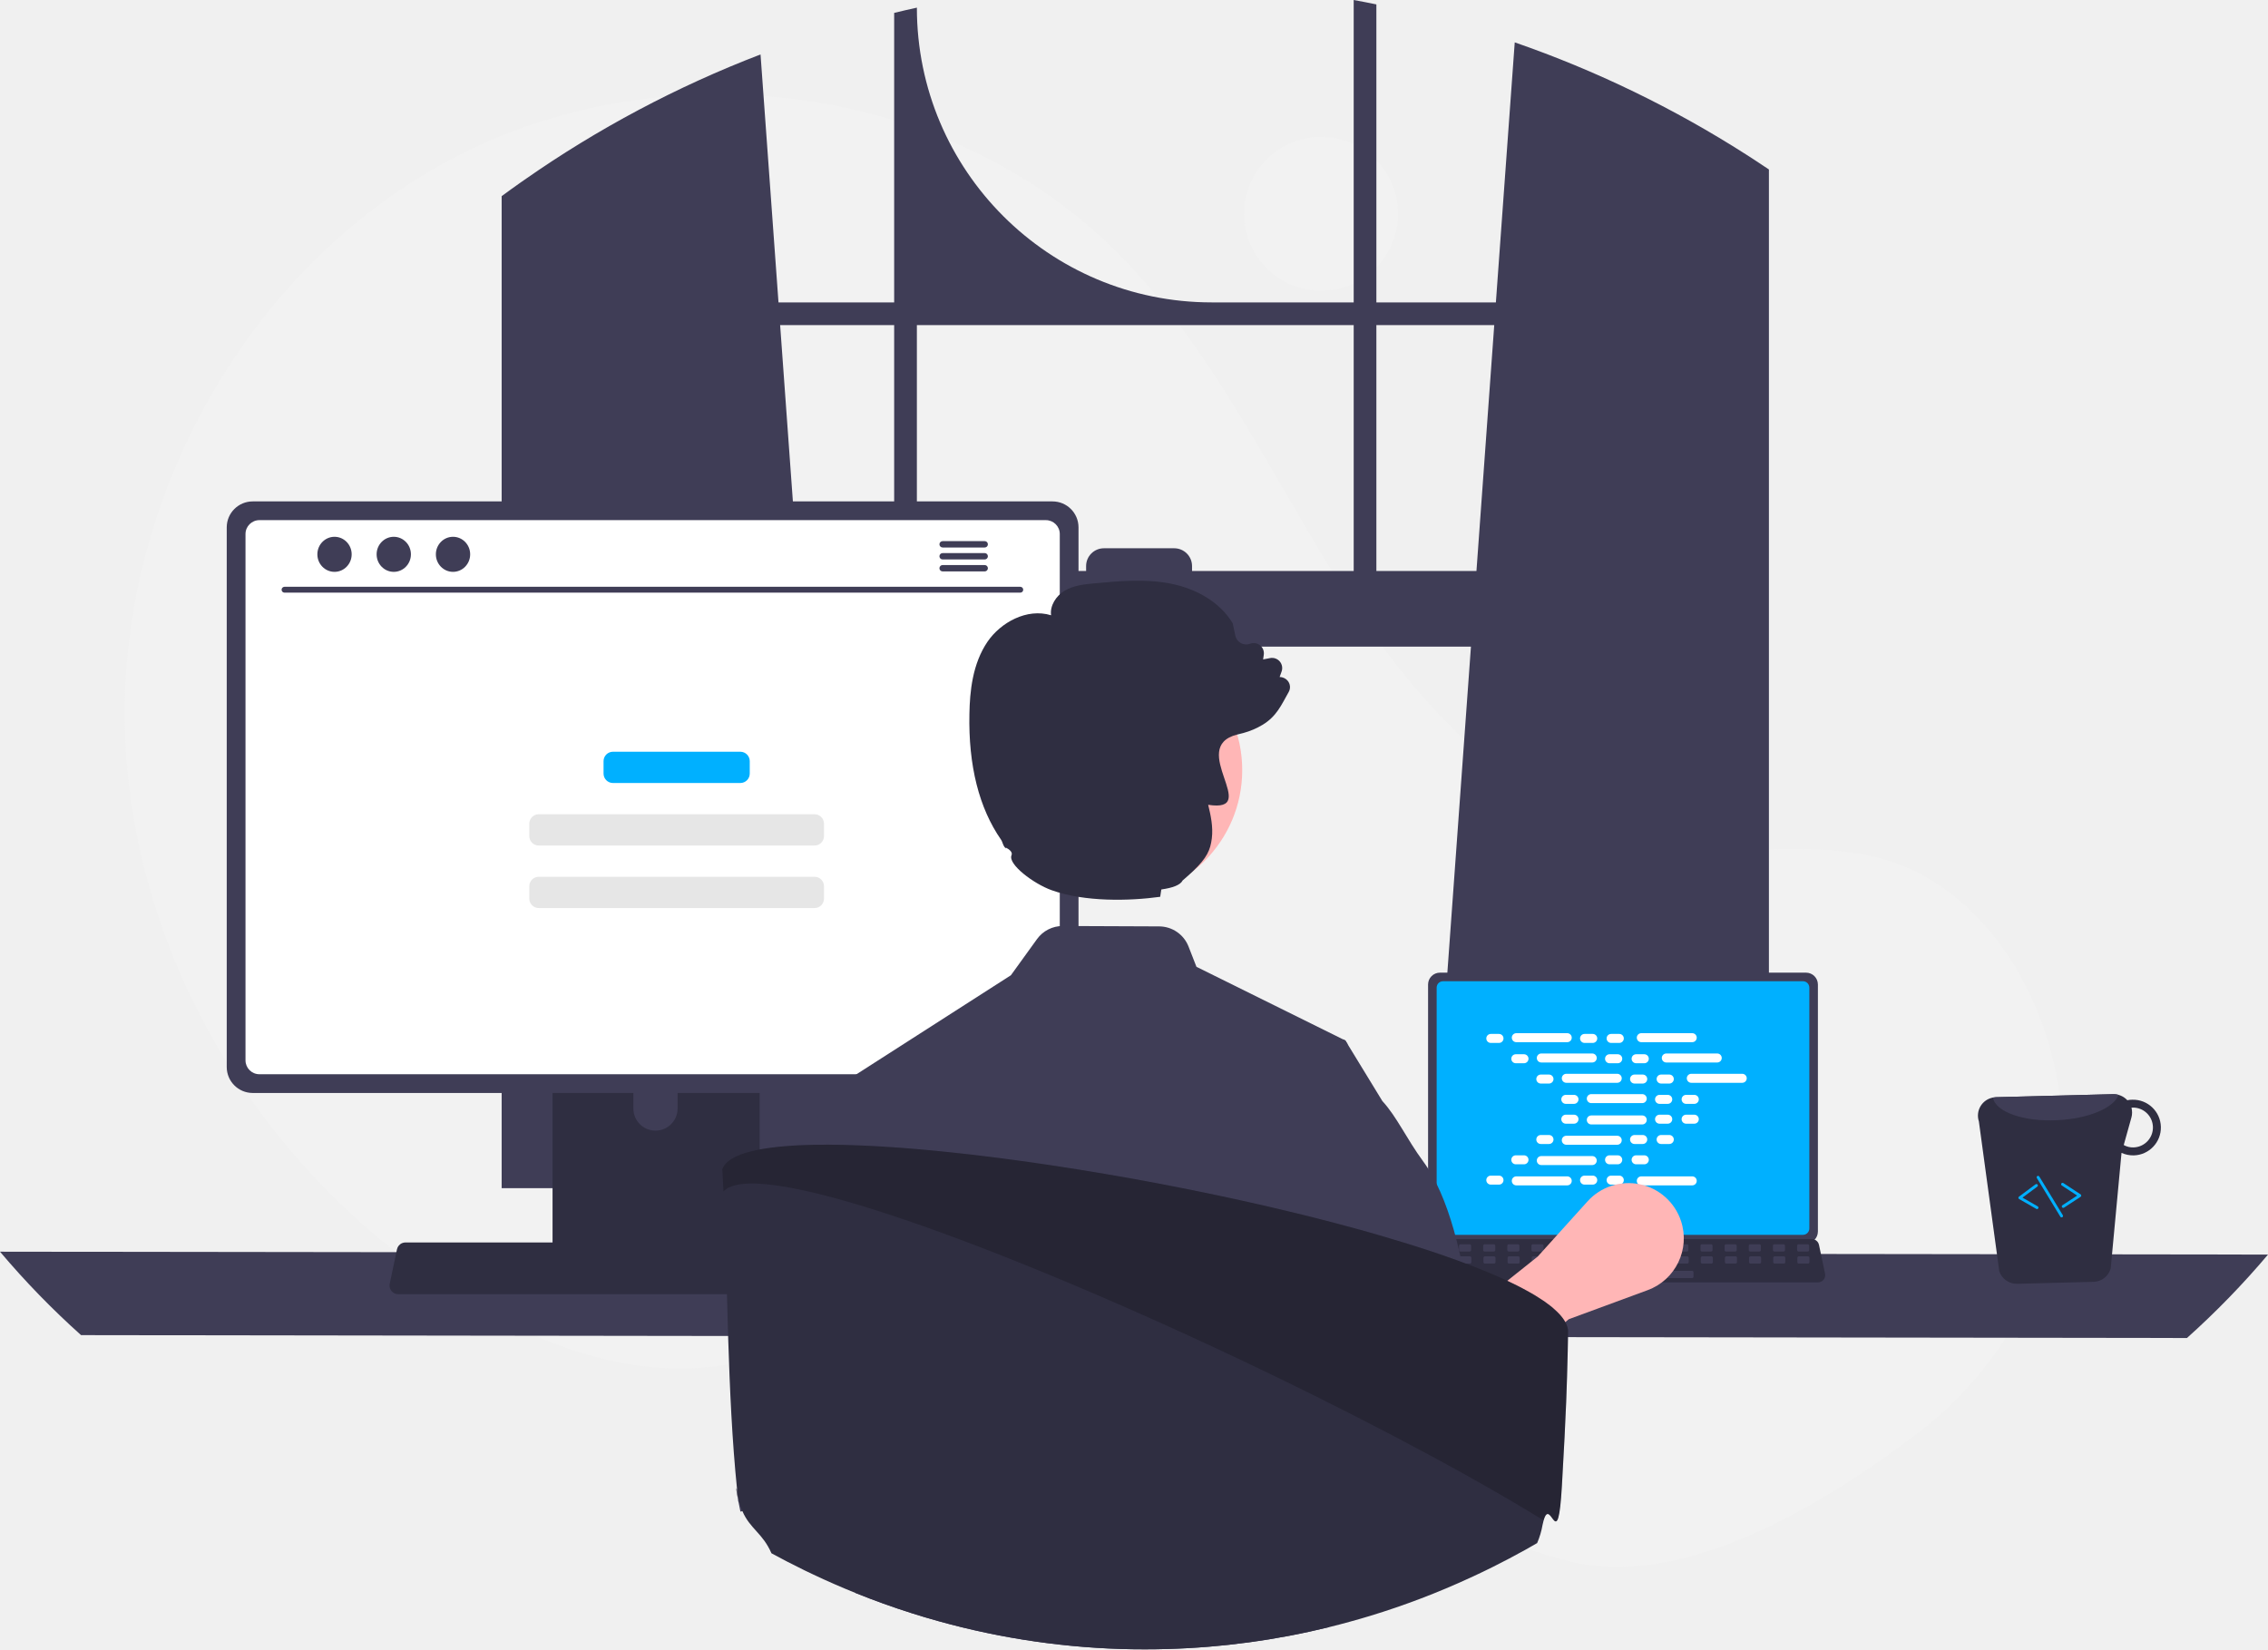
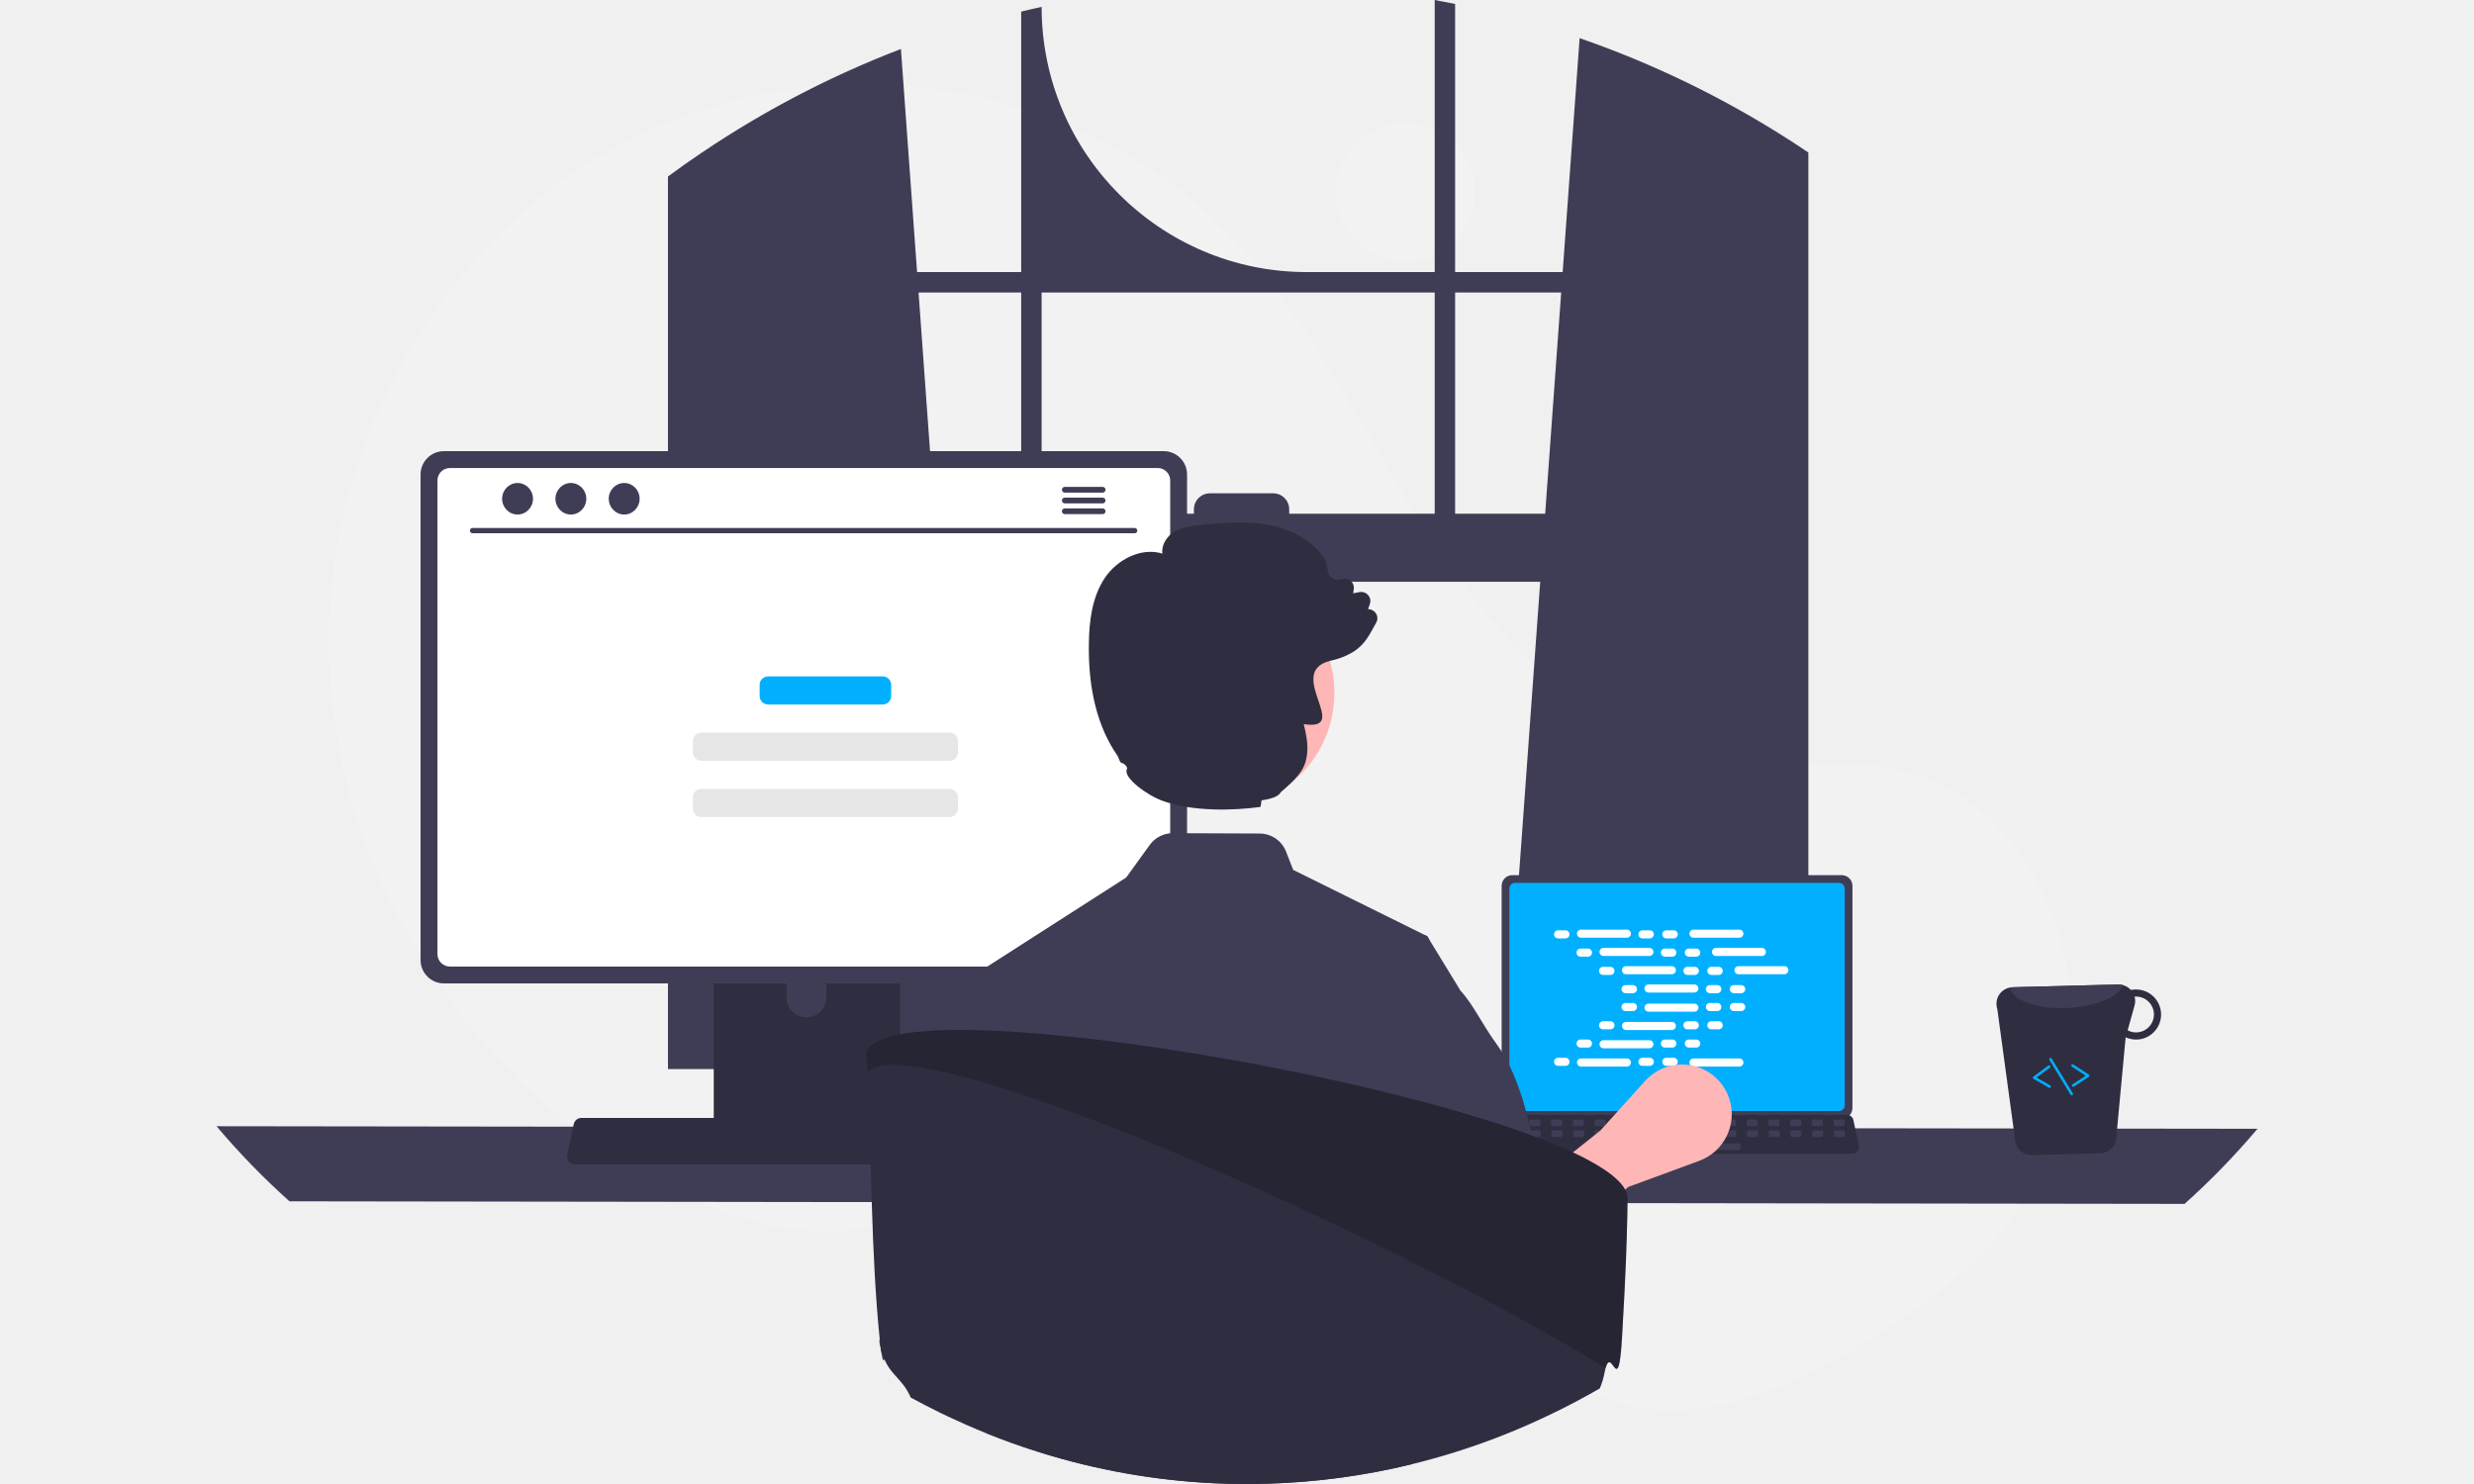
- <svg xmlns="http://www.w3.org/2000/svg" data-name="Layer 1" width="786.82" height="572.258" viewBox="0 0 786.82 572.258">
+ <svg xmlns="http://www.w3.org/2000/svg" data-name="Layer 1" width="500" height="300" viewBox="0 0 786.82 572.258">
  <circle cx="458.321" cy="74.182" r="26.701" fill="#f2f2f2" />
  <path d="M872.038,661.023c39.688-30.229,58.644-81.025,46.776-129.482q-.442-1.806-.934-3.604c-7.867-28.763-27.332-56.101-55.7-65.291-23.82-7.717-49.82-1.783-74.669-4.851-48.781-6.024-86.601-45.494-113.211-86.819-26.611-41.325-47.062-87.583-82.422-121.724-58.285-56.275-153.362-68.391-225.627-31.76C293.987,254.121,247.955,335.391,249.918,416.386c1.963,80.995,50.046,158.432,119.875,199.517,25.652,15.093,55.321,25.785,84.848,22.044,25.62-3.246,48.899-17.013,74.399-21.1,40.091-6.426,79.927,11.701,114.603,32.824,34.676,21.123,68.17,46.16,107.574,55.952C789.478,715.131,836.881,687.801,872.038,661.023Z" transform="translate(-206.59 -163.8711)" fill="#f2f2f2" />
  <path d="M815.016,219.191c-.87-.58-1.75-1.13-2.62-1.69a380.24,380.24,0,0,0-80.31-38.93l-6.54,90.22h-41.46v-103.39c-2.61-.54-5.24-1.05-7.87-1.53v104.92H626.946A102.27,102.27,0,0,1,524.676,166.521v-0c-2.64.57-5.26,1.18-7.88,1.83v100.44h-40.13l-6.23-86.03a380.858,380.858,0,0,0-81.94,43.53c-.44.3-.88.61-1.31.91-2.21,1.55-4.39,3.13-6.56,4.73v344.19h118.27l-2.09-28.95-11.5-158.95h231.59l-11.5,158.95-2.09,28.95h116.96v-353.45Q817.656,220.901,815.016,219.191Zm-298.22,142.78h-33.39l-6.17-85.3h39.56Zm159.42,0h-56.08v-1.69a6.18,6.18,0,0,0-6.19-6.18h-24.38a6.178,6.178,0,0,0-6.18,6.18v1.69h-58.71v-85.3h151.54Zm7.87,0v-85.3h40.89l-6.17,85.3Z" transform="translate(-206.59 -163.8711)" fill="#3f3d56" />
  <path d="M206.59,598.162a289.003,289.003,0,0,0,28.12,28.95l730.58,1a289.003,289.003,0,0,0,28.12-28.95Z" transform="translate(-206.59 -163.8711)" fill="#3f3d56" />
  <path d="M702.02,505.462v85.704a4.122,4.122,0,0,0,4.119,4.119H833.143a4.122,4.122,0,0,0,4.119-4.119v-85.704a4.124,4.124,0,0,0-4.119-4.115H706.139A4.124,4.124,0,0,0,702.02,505.462Z" transform="translate(-206.59 -163.8711)" fill="#3f3d56" />
  <path d="M704.999,506.529V590.109a2.205,2.205,0,0,0,2.201,2.201H832.086a2.205,2.205,0,0,0,2.201-2.201V506.529a2.206,2.206,0,0,0-2.201-2.206H707.201A2.206,2.206,0,0,0,704.999,506.529Z" transform="translate(-206.59 -163.8711)" fill="#00b0ff" />
  <path d="M699.364,607.881a2.47,2.47,0,0,0,1.943.93H837.299a2.502,2.502,0,0,0,2.446-3.016l-2.111-10.027a2.507,2.507,0,0,0-1.558-1.818,2.425,2.425,0,0,0-.888-.168H703.41a2.424,2.424,0,0,0-.888.168,2.507,2.507,0,0,0-1.558,1.818l-2.111,10.027A2.501,2.501,0,0,0,699.364,607.881Z" transform="translate(-206.59 -163.8711)" fill="#2f2e41" />
  <rect x="830.034" y="595.588" width="4.188" height="2.513" rx="0.488" transform="translate(1457.666 1029.819) rotate(-180)" fill="#3f3d56" />
  <rect x="821.657" y="595.588" width="4.188" height="2.513" rx="0.488" transform="translate(1440.912 1029.819) rotate(-180)" fill="#3f3d56" />
  <rect x="813.28" y="595.588" width="4.188" height="2.513" rx="0.488" transform="translate(1424.158 1029.819) rotate(-180)" fill="#3f3d56" />
  <rect x="804.903" y="595.588" width="4.188" height="2.513" rx="0.488" transform="translate(1407.404 1029.819) rotate(-180)" fill="#3f3d56" />
  <rect x="796.526" y="595.588" width="4.188" height="2.513" rx="0.488" transform="translate(1390.65 1029.819) rotate(-180)" fill="#3f3d56" />
  <rect x="788.149" y="595.588" width="4.188" height="2.513" rx="0.488" transform="translate(1373.896 1029.819) rotate(-180)" fill="#3f3d56" />
  <rect x="779.772" y="595.588" width="4.188" height="2.513" rx="0.488" transform="translate(1357.142 1029.819) rotate(-180)" fill="#3f3d56" />
  <rect x="771.395" y="595.588" width="4.188" height="2.513" rx="0.488" transform="translate(1340.388 1029.819) rotate(-180)" fill="#3f3d56" />
  <rect x="763.018" y="595.588" width="4.188" height="2.513" rx="0.488" transform="translate(1323.634 1029.819) rotate(-180)" fill="#3f3d56" />
  <rect x="754.641" y="595.588" width="4.188" height="2.513" rx="0.488" transform="translate(1306.88 1029.819) rotate(-180)" fill="#3f3d56" />
  <rect x="746.264" y="595.588" width="4.188" height="2.513" rx="0.488" transform="translate(1290.126 1029.819) rotate(-180)" fill="#3f3d56" />
  <rect x="737.887" y="595.588" width="4.188" height="2.513" rx="0.488" transform="translate(1273.372 1029.819) rotate(-180)" fill="#3f3d56" />
  <rect x="729.51" y="595.588" width="4.188" height="2.513" rx="0.488" transform="translate(1256.618 1029.819) rotate(-180)" fill="#3f3d56" />
  <rect x="721.133" y="595.588" width="4.188" height="2.513" rx="0.488" transform="translate(1239.865 1029.819) rotate(-180)" fill="#3f3d56" />
  <rect x="712.756" y="595.588" width="4.188" height="2.513" rx="0.488" transform="translate(1223.111 1029.819) rotate(-180)" fill="#3f3d56" />
  <rect x="704.379" y="595.588" width="4.188" height="2.513" rx="0.488" transform="translate(1206.357 1029.819) rotate(-180)" fill="#3f3d56" />
  <rect x="830.133" y="599.777" width="4.188" height="2.513" rx="0.488" transform="translate(1457.864 1038.196) rotate(-180)" fill="#3f3d56" />
  <rect x="821.756" y="599.777" width="4.188" height="2.513" rx="0.488" transform="translate(1441.11 1038.196) rotate(-180)" fill="#3f3d56" />
  <rect x="813.379" y="599.777" width="4.188" height="2.513" rx="0.488" transform="translate(1424.356 1038.196) rotate(-180)" fill="#3f3d56" />
  <rect x="805.002" y="599.777" width="4.188" height="2.513" rx="0.488" transform="translate(1407.602 1038.196) rotate(-180)" fill="#3f3d56" />
  <rect x="796.625" y="599.777" width="4.188" height="2.513" rx="0.488" transform="translate(1390.848 1038.196) rotate(-180)" fill="#3f3d56" />
  <rect x="788.248" y="599.777" width="4.188" height="2.513" rx="0.488" transform="translate(1374.094 1038.196) rotate(-180)" fill="#3f3d56" />
  <rect x="779.871" y="599.777" width="4.188" height="2.513" rx="0.488" transform="translate(1357.34 1038.196) rotate(-180)" fill="#3f3d56" />
  <rect x="771.494" y="599.777" width="4.188" height="2.513" rx="0.488" transform="translate(1340.586 1038.196) rotate(-180)" fill="#3f3d56" />
  <rect x="763.117" y="599.777" width="4.188" height="2.513" rx="0.488" transform="translate(1323.832 1038.196) rotate(-180)" fill="#3f3d56" />
  <rect x="754.74" y="599.777" width="4.188" height="2.513" rx="0.488" transform="translate(1307.078 1038.196) rotate(-180)" fill="#3f3d56" />
  <rect x="746.363" y="599.777" width="4.188" height="2.513" rx="0.488" transform="translate(1290.324 1038.196) rotate(-180)" fill="#3f3d56" />
  <rect x="737.986" y="599.777" width="4.188" height="2.513" rx="0.488" transform="translate(1273.57 1038.196) rotate(-180)" fill="#3f3d56" />
  <rect x="729.609" y="599.777" width="4.188" height="2.513" rx="0.488" transform="translate(1256.816 1038.196) rotate(-180)" fill="#3f3d56" />
  <rect x="721.232" y="599.777" width="4.188" height="2.513" rx="0.488" transform="translate(1240.062 1038.196) rotate(-180)" fill="#3f3d56" />
  <rect x="712.855" y="599.777" width="4.188" height="2.513" rx="0.488" transform="translate(1223.309 1038.196) rotate(-180)" fill="#3f3d56" />
  <rect x="704.478" y="599.777" width="4.188" height="2.513" rx="0.488" transform="translate(1206.555 1038.196) rotate(-180)" fill="#3f3d56" />
  <rect x="760.604" y="604.803" width="33.508" height="2.513" rx="0.488" transform="translate(1348.126 1048.248) rotate(-180)" fill="#3f3d56" />
  <rect x="515.631" y="358.737" width="5.966" height="3.122" rx="1.561" fill="#fff" />
  <rect x="548.154" y="358.737" width="5.966" height="3.122" rx="1.561" fill="#fff" />
  <rect x="557.369" y="358.737" width="5.966" height="3.122" rx="1.561" fill="#fff" />
  <rect x="524.477" y="358.477" width="20.796" height="3.122" rx="1.561" fill="#fff" />
  <rect x="567.841" y="358.477" width="20.796" height="3.122" rx="1.561" fill="#fff" />
  <rect x="524.304" y="365.784" width="5.966" height="3.122" rx="1.561" fill="#fff" />
  <rect x="556.827" y="365.784" width="5.966" height="3.122" rx="1.561" fill="#fff" />
  <rect x="566.042" y="365.784" width="5.966" height="3.122" rx="1.561" fill="#fff" />
  <rect x="533.15" y="365.523" width="20.796" height="3.122" rx="1.561" fill="#fff" />
  <rect x="576.514" y="365.523" width="20.796" height="3.122" rx="1.561" fill="#fff" />
  <rect x="532.977" y="372.83" width="5.966" height="3.122" rx="1.561" fill="#fff" />
  <rect x="565.5" y="372.83" width="5.966" height="3.122" rx="1.561" fill="#fff" />
  <rect x="574.715" y="372.83" width="5.966" height="3.122" rx="1.561" fill="#fff" />
  <rect x="541.823" y="372.57" width="20.796" height="3.122" rx="1.561" fill="#fff" />
  <rect x="585.187" y="372.57" width="20.796" height="3.122" rx="1.561" fill="#fff" />
  <rect x="541.649" y="379.877" width="5.966" height="3.122" rx="1.561" fill="#fff" />
  <rect x="574.172" y="379.877" width="5.966" height="3.122" rx="1.561" fill="#fff" />
  <rect x="583.387" y="379.877" width="5.966" height="3.122" rx="1.561" fill="#fff" />
  <rect x="550.496" y="379.617" width="20.796" height="3.122" rx="1.561" fill="#fff" />
  <rect x="548.154" y="407.898" width="5.966" height="3.122" rx="1.561" fill="#fff" />
  <rect x="557.369" y="407.898" width="5.966" height="3.122" rx="1.561" fill="#fff" />
  <rect x="567.841" y="408.158" width="20.796" height="3.122" rx="1.561" fill="#fff" />
  <rect x="515.631" y="407.898" width="5.966" height="3.122" rx="1.561" fill="#fff" />
  <rect x="524.477" y="408.158" width="20.796" height="3.122" rx="1.561" fill="#fff" />
  <rect x="524.304" y="400.851" width="5.966" height="3.122" rx="1.561" fill="#fff" />
  <rect x="556.827" y="400.851" width="5.966" height="3.122" rx="1.561" fill="#fff" />
  <rect x="566.042" y="400.851" width="5.966" height="3.122" rx="1.561" fill="#fff" />
  <rect x="533.15" y="401.111" width="20.796" height="3.122" rx="1.561" fill="#fff" />
  <rect x="532.977" y="393.804" width="5.966" height="3.122" rx="1.561" fill="#fff" />
  <rect x="565.5" y="393.804" width="5.966" height="3.122" rx="1.561" fill="#fff" />
  <rect x="574.715" y="393.804" width="5.966" height="3.122" rx="1.561" fill="#fff" />
  <rect x="541.823" y="394.064" width="20.796" height="3.122" rx="1.561" fill="#fff" />
  <rect x="541.649" y="386.758" width="5.966" height="3.122" rx="1.561" fill="#fff" />
  <rect x="574.172" y="386.758" width="5.966" height="3.122" rx="1.561" fill="#fff" />
  <rect x="583.387" y="386.758" width="5.966" height="3.122" rx="1.561" fill="#fff" />
  <rect x="550.496" y="387.018" width="20.796" height="3.122" rx="1.561" fill="#fff" />
  <path d="M711.507,654.353l-13.35-21.102,41.902-33.403,17.295-19.161a19.161,19.161,0,0,1,32.418,6.828h0a19.161,19.161,0,0,1-11.57,23.991l-27.349,10.075Z" transform="translate(-206.59 -163.8711)" fill="#ffb6b6" />
  <path d="M398.28,501.352v102.56h71.85v-102.56a3.448,3.448,0,0,0-2.43-3.3,3.175,3.175,0,0,0-1.03-.16H401.75A3.463,3.463,0,0,0,398.28,501.352Zm28.04,35.24a7.67,7.67,0,0,1,15.34,0v11.9a7.67,7.67,0,0,1-15.34,0Z" transform="translate(-206.59 -163.8711)" fill="#2f2e41" />
  <path d="M398.06,600.632v9.89a1.946,1.946,0,0,0,1.93,1.94h68.43a1.94,1.94,0,0,0,1.93-1.94v-9.89Z" transform="translate(-206.59 -163.8711)" fill="#3f3d56" />
  <path d="M285.25,346.832V534.092a9.007,9.007,0,0,0,9,9h277.5a9.007,9.007,0,0,0,9-9V346.832a9.011,9.011,0,0,0-9-8.99H294.25A9.012,9.012,0,0,0,285.25,346.832Z" transform="translate(-206.59 -163.8711)" fill="#3f3d56" />
  <path d="M291.76,349.162v182.62a4.818,4.818,0,0,0,4.81,4.81H569.44a4.818,4.818,0,0,0,4.81-4.81v-182.62a4.82,4.82,0,0,0-4.81-4.82H296.57A4.821,4.821,0,0,0,291.76,349.162Z" transform="translate(-206.59 -163.8711)" fill="#fff" />
  <path d="M342.4,611.792a2.948,2.948,0,0,0,2.32,1.11h162.34a2.987,2.987,0,0,0,2.92-3.6l-2.52-11.97a2.993,2.993,0,0,0-1.86-2.17,2.895,2.895,0,0,0-1.06-.2H347.23a2.894,2.894,0,0,0-1.06.2,2.992,2.992,0,0,0-1.86,2.17l-2.52,11.97A2.985,2.985,0,0,0,342.4,611.792Z" transform="translate(-206.59 -163.8711)" fill="#2f2e41" />
  <path d="M560.585,369.499H305.261a1.016,1.016,0,0,1,0-2.031H560.585a1.016,1.016,0,0,1,0,2.031Z" transform="translate(-206.59 -163.8711)" fill="#3f3d56" />
  <ellipse cx="116.051" cy="192.33" rx="5.95" ry="6.083" fill="#3f3d56" />
  <ellipse cx="136.607" cy="192.33" rx="5.95" ry="6.083" fill="#3f3d56" />
  <ellipse cx="157.163" cy="192.33" rx="5.95" ry="6.083" fill="#3f3d56" />
  <path d="M548.206,351.622h-14.6a1.105,1.105,0,0,0,0,2.21h14.6a1.105,1.105,0,0,0,0-2.21Z" transform="translate(-206.59 -163.8711)" fill="#3f3d56" />
  <path d="M548.206,355.772h-14.6a1.105,1.105,0,0,0,0,2.21h14.6a1.105,1.105,0,0,0,0-2.21Z" transform="translate(-206.59 -163.8711)" fill="#3f3d56" />
  <path d="M548.206,359.922h-14.6a1.105,1.105,0,0,0,0,2.21h14.6a1.105,1.105,0,0,0,0-2.21Z" transform="translate(-206.59 -163.8711)" fill="#3f3d56" />
  <path d="M900.186,604.972a6.416,6.416,0,0,0,6.183,4.331l26.492-.682a6.329,6.329,0,0,0,5.981-4.657l3.749-40.087a9.794,9.794,0,0,0,4.238.871,9.661,9.661,0,1,0-.485-19.317,8.184,8.184,0,0,0-1.736.181,6.548,6.548,0,0,0-4.874-2.103l-40.751,1.052a5.853,5.853,0,0,0-1.005.125,6.365,6.365,0,0,0-4.873,8.265Zm43.173-43.817,2.668-9.553a6.506,6.506,0,0,0,.02-3.375c.129-0.0.244-.062.373-.062a6.91,6.91,0,0,1,.324,13.817A6.505,6.505,0,0,1,943.359,561.156Z" transform="translate(-206.59 -163.8711)" fill="#2f2e41" />
  <path d="M897.978,544.686c.868,4.964,10.629,8.454,22.366,7.847,10.793-.497,19.617-4.287,21.234-8.778a6.025,6.025,0,0,0-1.844-.246l-40.751,1.052A5.853,5.853,0,0,0,897.978,544.686Z" transform="translate(-206.59 -163.8711)" fill="#3f3d56" />
  <path d="M922.494,582.944a.497.497,0,0,0,.151-.066l5.753-3.766a.499.499,0,0,0,0-.836l-5.98-3.917a.5.5,0,1,0-.548.836l5.341,3.498-5.114,3.348a.5.5,0,0,0,.396.903Z" transform="translate(-206.59 -163.8711)" fill="#00b0ff" />
  <path d="M913.408,583.363a.5.5,0,0,0,.126-.918l-5.303-3.04,5.126-3.807a.5.5,0,1,0-.596-.802l-5.739,4.263a.5.5,0,0,0,.049.835l5.965,3.42A.5.5,0,0,0,913.408,583.363Z" transform="translate(-206.59 -163.8711)" fill="#00b0ff" />
  <path d="M921.922,586.244a.482.482,0,0,0,.137-.058.5.5,0,0,0,.168-.687l-8.155-13.408a.5.5,0,0,0-.854.521l8.155,13.408A.5.5,0,0,0,921.922,586.244Z" transform="translate(-206.59 -163.8711)" fill="#00b0ff" />
  <rect x="209.385" y="260.827" width="50.719" height="10.846" rx="3.264" fill="#00b0ff" />
  <rect x="183.626" y="282.519" width="102.236" height="10.846" rx="3.264" fill="#e6e6e6" />
  <rect x="183.626" y="304.21" width="102.236" height="10.846" rx="3.264" fill="#e6e6e6" />
  <path d="M497.301,540.717l.217.684.011.023,6.525,19.838,7.506,22.861,14.123,42.961.137,6.673v.023l1.049,53.684-2.909,7.278,3.274,11.932s-1.506-18.037-9.582-7.679c-4.574,5.886-9.925,11.91-14.317,17.556q9.6,3.884,19.507,7.027c1.426.456,2.863.89,4.301,1.323q.462.137.924.274a266.863,266.863,0,0,0,67.351,10.826c1.186.034,2.35.057,3.479.08.399.011.787.023,1.175.023,1.278.011,2.544.023,3.822.023q3.867,0,7.7-.114a266.853,266.853,0,0,0,56.091-7.586c-.125-7.586-.468-16.45-.958-25.918-.228-4.643-5.35-9.674-5.658-14.533-.217-3.65,4.381-7.084,4.141-10.792-1.551-22.827-3.491-14.064-4.928-30.229q-.222-2.379-.411-4.552c-.924-10.381-1.563-16.872-1.563-16.872l6.137-38.683,9.639-60.734-.742-1.221-.833-.411-50.844-25.165-2.761-7.073a10.979,10.979,0,0,0-10.141-6.947l-33.493-.137a10.931,10.931,0,0,0-8.909,4.529l-9.069,12.56Z" transform="translate(-206.59 -163.8711)" fill="#3f3d56" />
  <path d="M533.407,617.525,525.82,633.758l-5.179,11.088-8.909,46.646-4.46,4.734L503.45,679.467l-39.998,8.881c-1.312-7.29-.351.247-1.161-7.75.228-.228.468-.456.707-.685.639-.593,1.175-1.152,1.164-1.688-.456-27.584.913-74.526,12.343-102.966a60.053,60.053,0,0,1,7.027-13.107c.228-.308.445-.616.662-.924,5.27-7.381,8.601-14.647,13.324-19.815v-.011a.53.53,0,0,0,.08-.08.157.157,0,0,0,.046-.034l32.443-17.203,1.392,39.105.992,28.109Z" transform="translate(-206.59 -163.8711)" fill="#3f3d56" />
  <path d="M650.391,622.135l9.476,20.275,3.307,7.061,8.907,46.642,4.446,4.723,3.83-16.755,1.8-.369,32.459-6.722,9.461,30.046a17.984,17.984,0,0,0-3.261-22.506c-.646-.585-1.184-1.154-1.169-1.692.538-32.443-1.446-91.684-19.367-116.066-5.692-7.738-9.107-15.445-14.076-20.829-.015-.015-.015-.031-.031-.031L674.081,526.114l-.738-1.215-.831-.415Z" transform="translate(-206.59 -163.8711)" fill="#3f3d56" />
  <circle id="a657ec4b-47ce-4d2a-9c58-81a811696ca9" data-name="Ellipse 5" cx="386.397" cy="267.201" r="44.558" fill="#ffb6b6" />
  <path d="M653.212,399.948a3.759,3.759,0,0,0-2.69-1.19l.67-1.86a3.528,3.528,0,0,0-3.96-4.7l-2.44.47.23-1.63a3.534,3.534,0,0,0-4.73-3.82,3.766,3.766,0,0,1-3.24-.23,3.846,3.846,0,0,1-1.92-2.61l-.85-4.1-.09-.22c-4.14-6.9-12.1-11.92-21.84-13.76-8.67-1.65-17.56-.81-26.13-.02-3.4.32-7.24.68-10.44,2.64-2.72,1.68-5.02,5.04-4.55,8.43-8.45-2.59-17.51,2.58-22,9.1-5.32,7.76-6.19,17.48-6.33,25.08-.38,17.98,3.33,32.69,11,43.73.56.8.7,2.47,1.81,3.03l-.23-.37c1.24.62,2.5,1.62,2.03,2.69-1.35,3.08,7.62,9.89,13.94,12.14,11.53,4.11,26.86,3.76,37.64,2.28l.38-2.55c3.89-.53,6.63-1.54,7.4-3.12,1.36-1.16,2.52-2.2,3.53-3.16l.01-.01c.02-.02.06-.05.08-.07,4.87-4.67,6-7.33,6.51-11.38.49-3.97-.38-8-1.27-11.63,18.74,2.9-7.38-19.96,10.08-24.38a5.434,5.434,0,0,1,.61-.15c.51-.12,1.02-.24,1.51-.38a26.448,26.448,0,0,0,6.72-2.87c4.88-2.97,6.49-6.91,9.01-11.35A3.427,3.427,0,0,0,653.212,399.948Z" transform="translate(-206.59 -163.8711)" fill="#2f2e41" />
  <path d="M750.582,625.308c-.01,1.75-.03,4.2-.11,7.23q-.015.63-.03,1.29c-.13,5.57-.26,10.24-.47,15.43-.01.36-.02.71-.04,1.07-.28,7.24-.72,15.67-1.48,29.02-1.41,24.66-3.87,3.39-6.34,12.04-.12.43-.25.94-.37,1.54a27.916,27.916,0,0,1-1.88,6.33c-1.31.78-2.66,1.53-3.99,2.28-3.79,2.11-7.64,4.14-11.52,6.07-2.18,1.08-4.37,2.14-6.57,3.16-.35.16-.69.32-1.03.47a270.887,270.887,0,0,1-34.75,13.26c-2.32.7-4.63,1.38-6.97,2.01-2.44.68-4.88,1.32-7.35,1.92a266.893,266.893,0,0,1-56.09,7.59c-2.55.08-5.12.11-7.7.11-1.28,0-2.54-.01-3.82-.02-.39,0-.78-.01-1.17-.02-1.13-.03-2.3-.05-3.48-.08a266.663,266.663,0,0,1-67.35-10.83l-.93-.27c-1.44-.44-2.87-.87-4.3-1.33q-9.9-3.135-19.51-7.02-7.335-2.955-14.5-6.34a.339.339,0,0,1-.12-.06c-1-.46-2.01-.94-3.01-1.43-.13-.07-.27-.14-.41-.21q-5.595-2.73-11.07-5.72c-3.07-7.05-7.39-8.4-10.07-14.6a25.874,25.874,0,0,1-1.68-5.74c0-.02-.01-.04-.01-.07.28,3.72-1.19-6.6-.01-.04-.01-.12-.02-.25-.03-.4-.03-.36-.07-.8-.13-1.35-3.43-33.49-3.21-71.79-4.7-103.35q-.15-3.06-.31-5.86c-.03-.62-.07-1.23-.11-1.83.07-.18.15-.37.24-.55a1.002,1.002,0,0,1,.07-.15,1.623,1.623,0,0,1,.1-.18c.02-.03.05-.07.07-.1a.917.917,0,0,1,.05-.1c.09-.14.19-.29.3-.43.05-.06.09-.11.14-.16a.808.808,0,0,1,.12-.14.637.637,0,0,1,.11-.13c.04-.04.08-.09.13-.14a.302.302,0,0,1,.08-.08,2.033,2.033,0,0,1,.26-.25,9.624,9.624,0,0,1,1.14-.9c.14-.09.29-.18.43-.28a19.135,19.135,0,0,1,3.17-1.52c.38-.14.76-.27,1.17-.41.15-.04.29-.09.44-.14.22-.07.44-.14.67-.19,1.14-.34,2.37-.63,3.7-.9.16-.03.33-.06.5-.1.24-.05.49-.09.74-.13.34-.06.69-.12,1.04-.18,2.97-.47,6.34-.82,10.06-1.05q.525-.03,1.05-.06c.41-.02.82-.04,1.24-.06.35-.02.71-.03,1.07-.04.35-.02.71-.03,1.08-.04,1.01-.03,2.05-.06,3.11-.08,3.02-.06,6.2-.04,9.54.03,1.55.04,3.13.08,4.75.15.11,0,.21.01.31.01,1.41.05,2.83.11,4.29.19,1.02.05,2.05.1,3.08.16.97.06,1.95.12,2.94.19.77.04,1.54.1,2.32.15.66.05,1.32.1,1.98.14l.9.06c.49.04.98.07,1.48.12,1.1.09,2.2.18,3.32.27,1.11.1,2.24.2,3.37.3s2.27.21,3.41.32c.12.01.23.02.34.03,1.04.11,2.08.21,3.13.32.24.02.49.04.73.07,1.001.101,2.022.218,3.032.326.31.033.618.066.929.1.791.086,1.572.161,2.368.254,1.05.12,2.12.23,3.16.37.81.09,1.62.18,2.43.28,1.27.15,2.56.31,3.85.48.49.06.98.12,1.47.19,3.68.46,7.4.97,11.18,1.5,5.73.81,11.55,1.69,17.41,2.64q8.805,1.425,17.71,3.01c1.5.27,3,.54,4.51.82q1.02.195,2.04.39c1.16.21,2.32.43,3.48.65,1.16.22,2.32.44,3.48.67,1.38.27,2.77.54,4.15.81,9.09,1.8,18.13,3.72,26.95,5.73,1.45.33,2.9.67,4.34,1q4.32,1.005,8.56,2.04c.78.18,1.55.37,2.32.56,1.92.48,3.84.96,5.73,1.45l.33.09c1.39.34,2.75.69,4.11,1.05q4.815,1.26,9.47,2.55,3.09.855,6.11,1.73c3.01.87,5.96,1.75,8.83,2.64.71.22,1.42.44,2.12.65,2.1.65,4.17,1.31,6.18,1.97,1.6.52,3.16,1.05,4.7,1.58q2.31.795,4.53,1.59c.95.34,1.89.7,2.83,1.04,1.35.5,2.68,1,3.98,1.5.4.15.79.31,1.18.46.25.11.49.2.73.3.47.19.95.37,1.41.56.47.18.93.37,1.39.57.45.18.91.37,1.35.56.45.18.89.37,1.33.57.37.15.73.31,1.08.47.71.31,1.42.62,2.11.94.34.16.68.31,1.02.47l.78.36c.11.06.22.11.33.16.25.12.51.25.76.37.58.27,1.15.56,1.71.83.75.38,1.48.76,2.18,1.13.71.38,1.4.76,2.06,1.13.11.06.21.12.32.18.15.08.3.17.45.25.51.29,1,.59,1.49.88.96.59,1.87,1.17,2.72,1.75.19.13.37.26.56.38.63.45,1.23.89,1.79,1.34,0,.01,0,.01.01.01.19.14.37.29.55.43.15.14.31.26.46.4.52.45,1,.88,1.44,1.32a5.667,5.667,0,0,1,.42.43,1.208,1.208,0,0,1,.16.16c.2.2.38.4.55.6a.553.553,0,0,1,.07.09c.24.28.46.56.67.84.1.14.21.28.3.42.12.17.24.35.34.52.09.14.17.29.25.43a7.257,7.257,0,0,1,.54,1.13,5.241,5.241,0,0,1,.27.82A5.844,5.844,0,0,1,750.582,625.308Z" transform="translate(-206.59 -163.8711)" fill="#2f2e41" />
  <path d="M750.582,625.308c-.01,1.75-.03,4.2-.11,7.23-.01.42-.03.85-.04,1.29-.1,4.25-.25,9.5-.46,15.43-.01.36-.02.71-.04,1.07-.28,7.24-.72,15.67-1.48,29.02-1.41,24.66-3.87,3.39-6.34,12.04-6.86-4.22-14.38-8.64-22.42-13.18q-2.175-1.23-4.39-2.47c-16.08-8.97-34.04-18.37-52.79-27.68-.74-.37-1.49-.74-2.23-1.1-42.95-21.23-89.83-41.88-127.81-55.66-7.33-2.66-14.33-5.06-20.91-7.17-13.86-4.43-25.84-7.53-35.06-8.87-9.6-1.4-16.23-.9-18.91,1.99q-.15-3.06-.31-5.86-.06-.93-.12-1.83c.062-.165.142-.322.22-.48.011-.023.019-.047.03-.07a1.002,1.002,0,0,1,.07-.15,1.623,1.623,0,0,1,.1-.18,1.06,1.06,0,0,1,.12-.2c.09-.14.19-.29.3-.43a3.483,3.483,0,0,1,.26-.3.637.637,0,0,1,.11-.13c.04-.04.08-.09.13-.14a.302.302,0,0,1,.08-.08,2.033,2.033,0,0,1,.26-.25,9.624,9.624,0,0,1,1.14-.9c.14-.09.29-.18.43-.28a19.135,19.135,0,0,1,3.17-1.52c.38-.14.76-.27,1.17-.41.15-.04.29-.09.44-.14.22-.07.44-.14.67-.19,1.14-.34,2.37-.63,3.7-.9.4-.08.82-.16,1.24-.23.34-.06.69-.12,1.04-.18,2.97-.47,6.34-.82,10.06-1.05q.525-.03,1.05-.06c.41-.02.82-.04,1.24-.06.35-.02.71-.03,1.07-.04.35-.02.71-.03,1.08-.04,1.01-.03,2.05-.06,3.11-.08,3.02-.05,6.2-.03,9.54.04,1.55.03,3.13.08,4.75.15.1,0,.21.01.31.01,1.41.04,2.84.11,4.29.18,1.02.05,2.05.1,3.08.16.97.06,1.95.12,2.94.19.77.04,1.54.1,2.32.15.66.05,1.32.1,1.98.14.79.06,1.58.12,2.38.18,1.1.09,2.2.18,3.32.27,1.11.1,2.24.2,3.37.3s2.27.21,3.41.32c.12.01.23.02.34.03,1.04.11,2.08.21,3.13.32q8.73.885,17.97,2.07,5.52.705,11.18,1.51c5.73.81,11.55,1.69,17.41,2.63q8.805,1.425,17.71,3.01c1.5.27,3,.54,4.51.82q2.76.51,5.52,1.04c1.16.22,2.32.44,3.48.67,1.38.27,2.77.54,4.15.81,9.09,1.8,18.13,3.72,26.95,5.73,1.45.33,2.9.67,4.34,1q4.32,1.005,8.56,2.04c.78.19,1.55.38,2.32.57q2.895.72,5.73,1.44v.01c.11.02.22.05.33.08,1.38.35,2.75.7,4.11,1.06q4.815,1.26,9.47,2.54c2.06.58,4.1,1.15,6.11,1.73,3.01.88,5.96,1.76,8.83,2.64.71.22,1.42.44,2.12.65q3.15.99,6.18,1.97c1.6.52,3.16,1.05,4.7,1.58q2.31.795,4.53,1.59c.96.34,1.9.69,2.83,1.03,1.36.5,2.68,1,3.98,1.51.4.15.79.31,1.18.46.73.28,1.44.57,2.14.86.47.18.93.37,1.39.57.45.18.91.37,1.35.56.45.18.89.37,1.33.57.37.15.73.31,1.08.47.71.31,1.42.62,2.11.94.34.16.68.31,1.02.47l.78.36c.11.06.22.11.33.16.85.4,1.67.8,2.47,1.2.75.38,1.48.76,2.18,1.13.83.44,1.62.87,2.38,1.31.15.08.3.17.45.25.51.29,1,.59,1.49.88.96.59,1.87,1.17,2.72,1.75.84.58,1.62,1.15,2.35,1.72,0,.01,0,.01.01.01.35.28.69.56,1.01.83.52.45,1,.88,1.44,1.32a5.667,5.667,0,0,1,.42.43,1.208,1.208,0,0,1,.16.16c.21.23.42.46.62.69.24.28.46.56.67.84.1.14.21.28.3.42.12.17.24.35.34.52.09.14.17.29.25.43a7.257,7.257,0,0,1,.54,1.13,6.053,6.053,0,0,1,.27.82A5.844,5.844,0,0,1,750.582,625.308Z" transform="translate(-206.59 -163.8711)" opacity="0.2" />
</svg>
